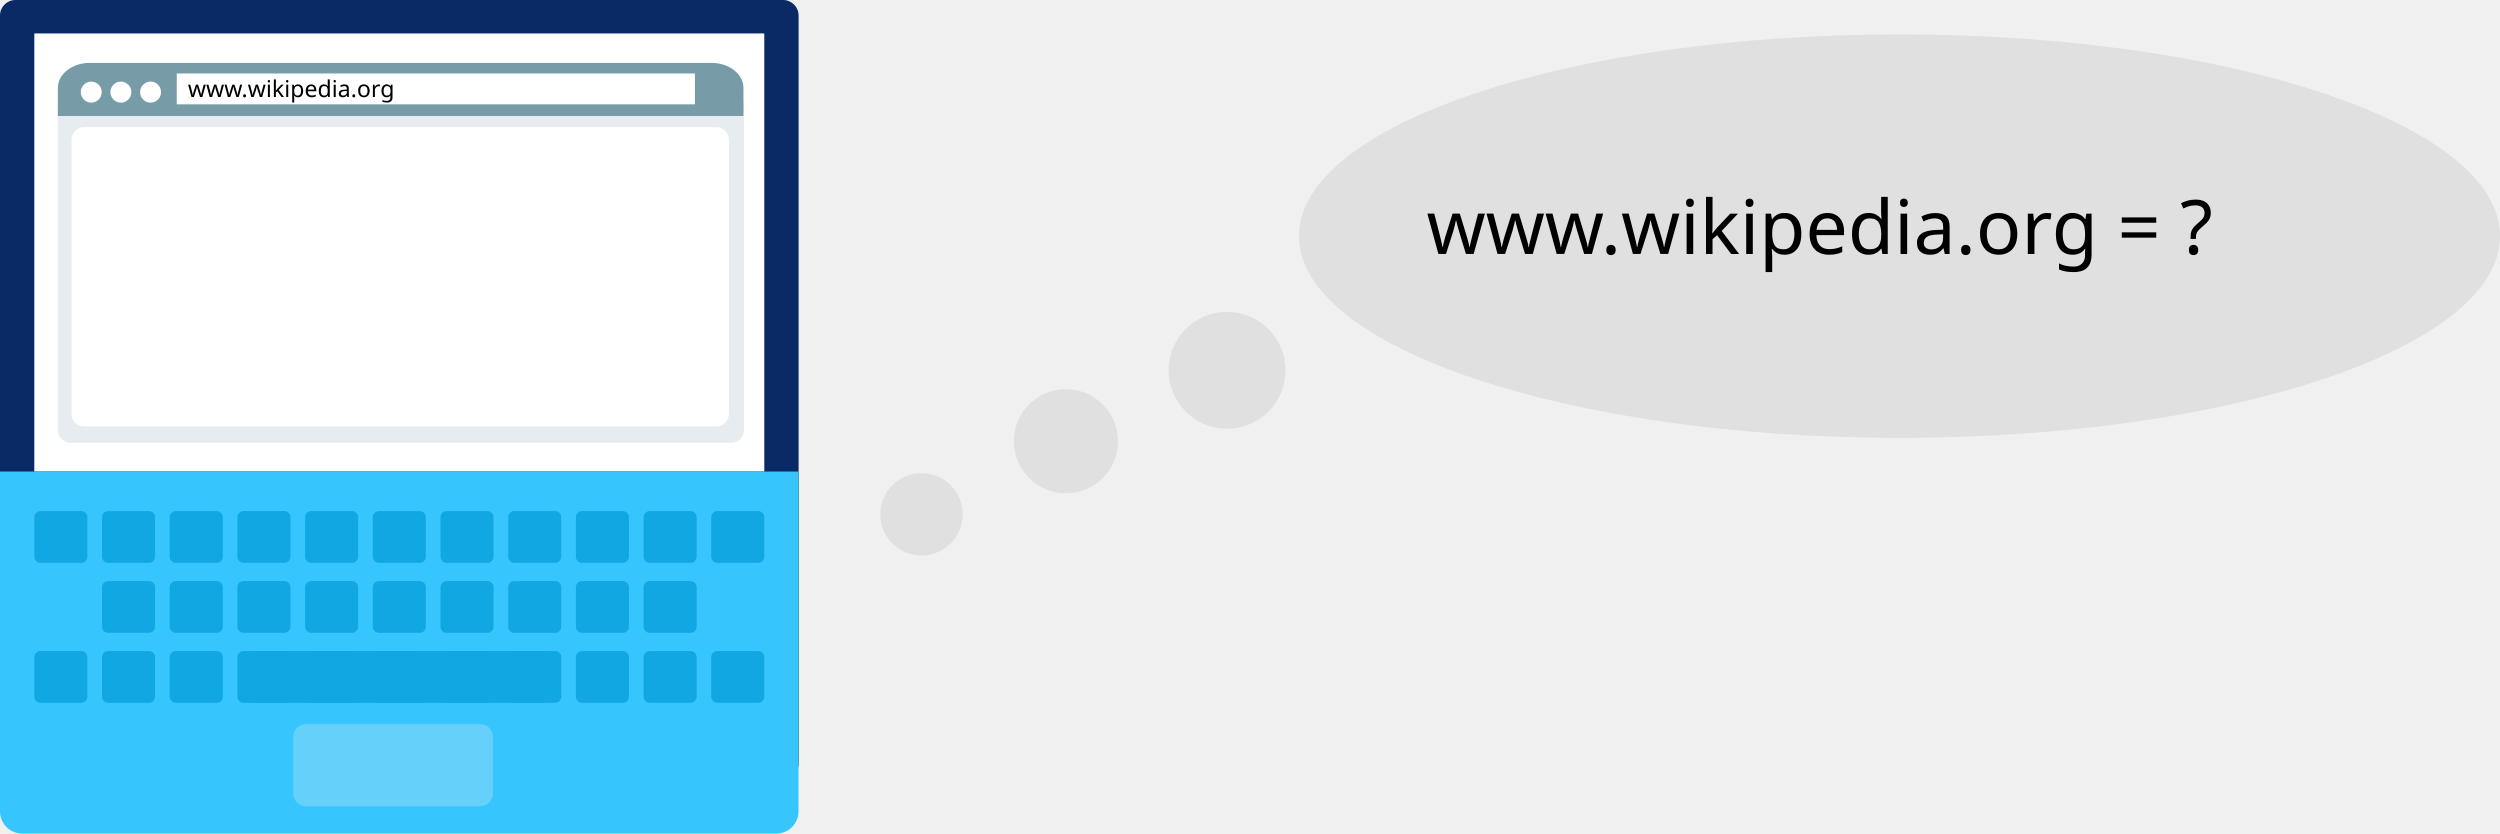
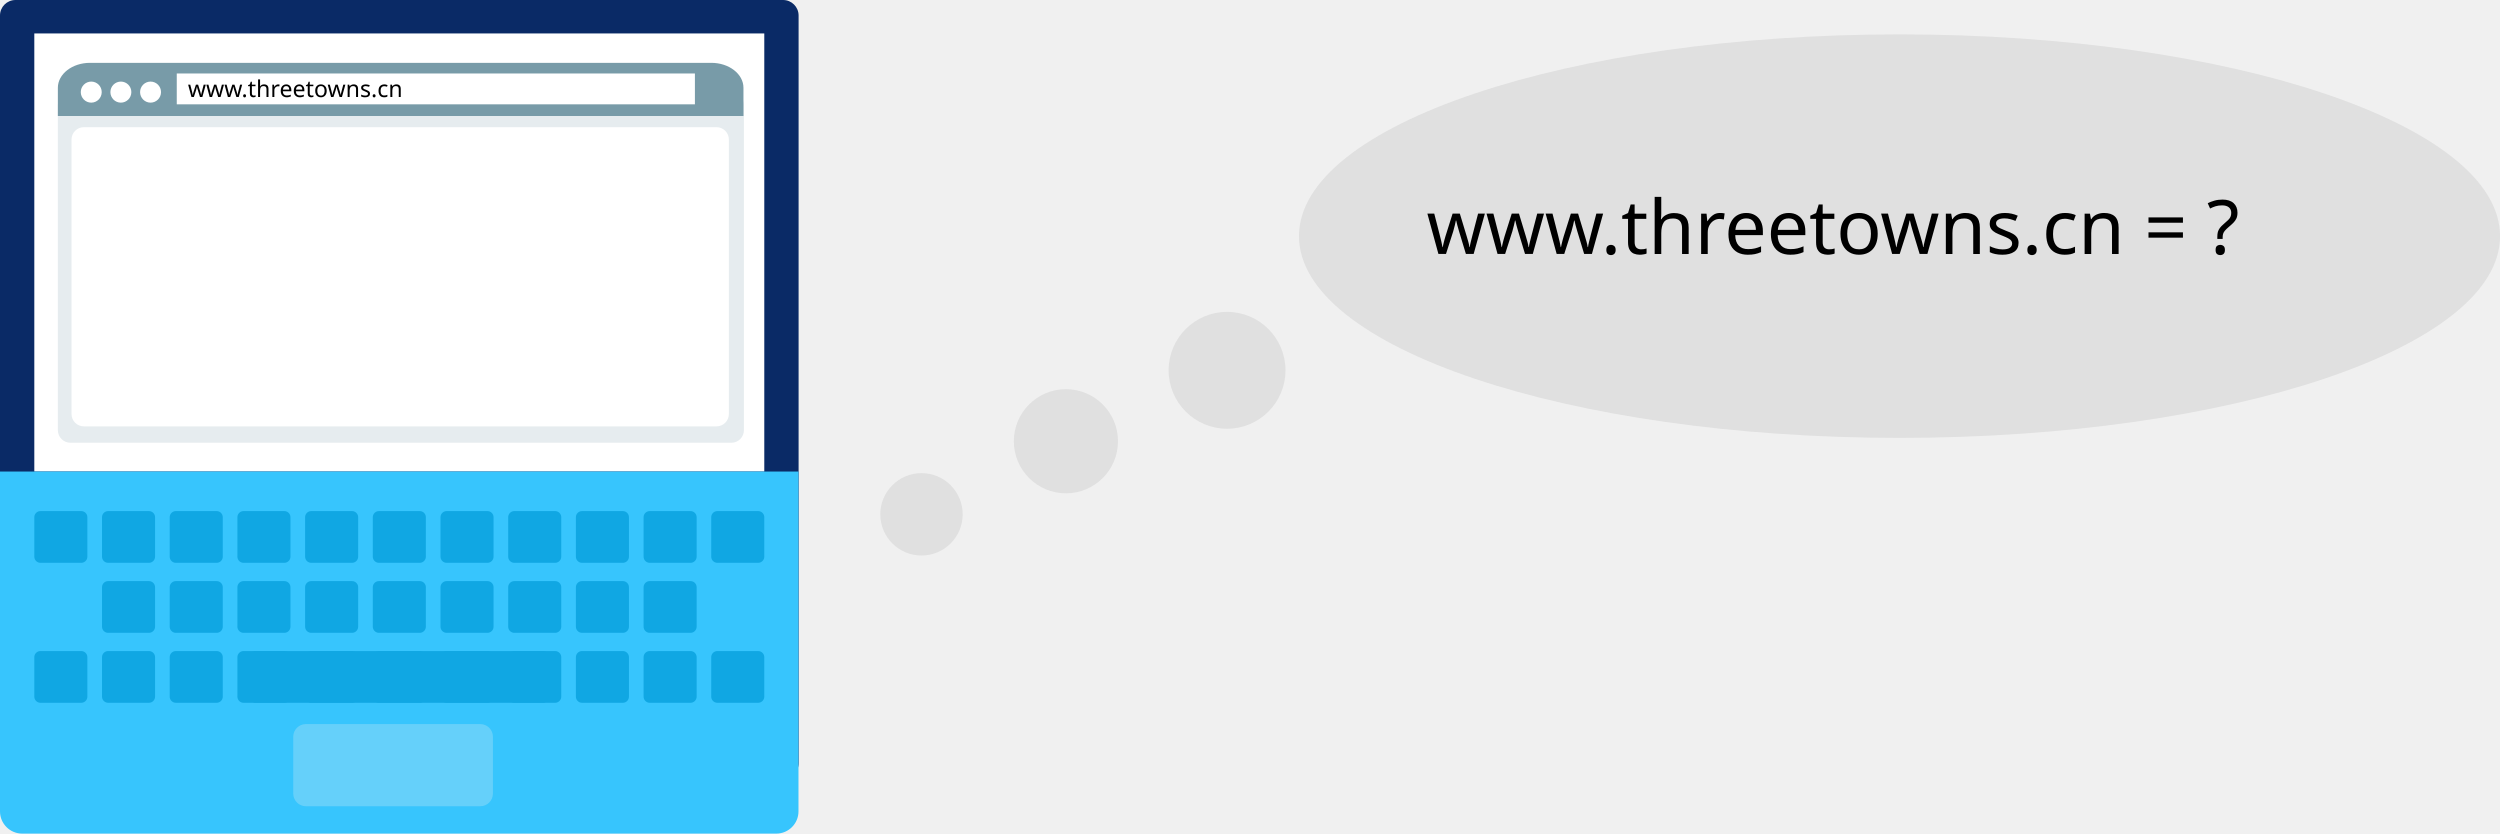
<svg xmlns="http://www.w3.org/2000/svg" id="Layer_1" data-name="Layer 1" viewBox="0 0 432.07 144.07">
  <defs>
    <style>.cls-1{fill:#e0e0e0;}.cls-2{fill:#0a2a66;}.cls-3{fill:#fff;}.cls-4{fill:#37c5fd;}.cls-5{fill:#10a7e3;}.cls-6{fill:#65d0fa;}.cls-7{fill:#e6ecef;}.cls-8{fill:#789ba8;}.cls-9{font-size:4px;}.cls-10,.cls-9{font-family:Monaco, Monaco;}.cls-10{font-size:13px;}</style>
  </defs>
  <ellipse class="cls-1" cx="328.29" cy="40.81" rx="103.79" ry="34.87" />
  <rect class="cls-2" width="138.02" height="134.6" rx="2.68" ry="2.68" />
  <rect class="cls-3" x="5.93" y="5.78" width="126.16" height="75.71" />
  <path class="cls-4" d="M0,81.5H138a0,0,0,0,1,0,0v58.73a3.84,3.84,0,0,1-3.84,3.84H3.84A3.84,3.84,0,0,1,0,140.23V81.5A0,0,0,0,1,0,81.5Z" />
  <rect class="cls-5" x="5.93" y="88.33" width="9.17" height="8.94" rx="1.06" ry="1.06" />
  <rect class="cls-5" x="17.63" y="88.33" width="9.17" height="8.94" rx="1.06" ry="1.06" />
  <rect class="cls-5" x="29.33" y="88.33" width="9.17" height="8.94" rx="1.06" ry="1.06" />
  <rect class="cls-5" x="41.03" y="88.33" width="9.17" height="8.94" rx="1.06" ry="1.06" />
  <rect class="cls-5" x="52.73" y="88.33" width="9.17" height="8.94" rx="1.06" ry="1.06" />
  <rect class="cls-5" x="64.43" y="88.33" width="9.17" height="8.94" rx="1.06" ry="1.06" />
  <rect class="cls-5" x="76.13" y="88.33" width="9.17" height="8.94" rx="1.06" ry="1.06" />
  <rect class="cls-5" x="87.83" y="88.33" width="9.17" height="8.94" rx="1.06" ry="1.06" />
  <rect class="cls-5" x="99.53" y="88.33" width="9.17" height="8.94" rx="1.06" ry="1.06" />
  <rect class="cls-5" x="111.23" y="88.33" width="9.17" height="8.94" rx="1.06" ry="1.06" />
  <rect class="cls-5" x="122.92" y="88.33" width="9.17" height="8.94" rx="1.06" ry="1.06" />
  <rect class="cls-5" x="17.63" y="100.43" width="9.17" height="8.94" rx="1.06" ry="1.06" />
  <rect class="cls-5" x="29.33" y="100.43" width="9.17" height="8.94" rx="1.06" ry="1.06" />
  <rect class="cls-5" x="41.03" y="100.43" width="9.17" height="8.94" rx="1.06" ry="1.06" />
  <rect class="cls-5" x="52.73" y="100.43" width="9.17" height="8.94" rx="1.06" ry="1.06" />
  <rect class="cls-5" x="64.43" y="100.43" width="9.17" height="8.94" rx="1.06" ry="1.06" />
  <rect class="cls-5" x="76.13" y="100.43" width="9.17" height="8.94" rx="1.06" ry="1.06" />
  <rect class="cls-5" x="87.83" y="100.43" width="9.17" height="8.94" rx="1.06" ry="1.06" />
  <rect class="cls-5" x="99.53" y="100.43" width="9.17" height="8.94" rx="1.06" ry="1.06" />
  <rect class="cls-5" x="111.23" y="100.43" width="9.17" height="8.94" rx="1.06" ry="1.06" />
  <rect class="cls-5" x="5.93" y="112.52" width="9.17" height="8.94" rx="1.06" ry="1.06" />
  <rect class="cls-5" x="17.63" y="112.52" width="9.17" height="8.94" rx="1.06" ry="1.06" />
  <rect class="cls-5" x="29.33" y="112.52" width="9.17" height="8.94" rx="1.06" ry="1.06" />
  <rect class="cls-5" x="41.03" y="112.52" width="9.17" height="8.94" rx="1.06" ry="1.06" />
  <rect class="cls-5" x="52.73" y="112.52" width="9.17" height="8.94" rx="1.06" ry="1.06" />
  <rect class="cls-5" x="64.43" y="112.52" width="9.17" height="8.94" rx="1.06" ry="1.06" />
  <rect class="cls-5" x="76.13" y="112.52" width="9.17" height="8.94" rx="1.06" ry="1.06" />
  <rect class="cls-5" x="87.83" y="112.52" width="9.17" height="8.94" rx="1.06" ry="1.06" />
  <rect class="cls-5" x="99.53" y="112.52" width="9.17" height="8.94" rx="1.06" ry="1.06" />
  <rect class="cls-5" x="111.23" y="112.52" width="9.17" height="8.94" rx="1.06" ry="1.06" />
  <rect class="cls-5" x="122.92" y="112.52" width="9.17" height="8.94" rx="1.06" ry="1.06" />
  <rect class="cls-5" x="43.13" y="112.52" width="51.76" height="8.94" rx="1.06" ry="1.06" />
  <rect class="cls-6" x="50.68" y="125.14" width="34.51" height="14.2" rx="2.19" ry="2.19" />
  <rect class="cls-7" x="10" y="16" width="118.57" height="60.52" rx="2.17" ry="2.17" />
  <path class="cls-8" d="M10,20.05V15.17c0-2.38,2.49-4.31,5.56-4.31H122.93c3.07,0,5.56,1.93,5.56,4.31v4.88" />
  <ellipse class="cls-3" cx="15.77" cy="15.92" rx="1.81" ry="1.82" />
  <ellipse class="cls-3" cx="20.89" cy="15.92" rx="1.81" ry="1.82" />
  <ellipse class="cls-3" cx="26.02" cy="15.92" rx="1.81" ry="1.82" />
  <rect class="cls-3" x="30.55" y="12.7" width="89.55" height="5.33" />
-   <text class="cls-9" transform="translate(32.47 16.77)">www.wikipedia.org</text>
+   <text class="cls-9" transform="translate(32.47 16.77)">www.threetowns.cn</text>
  <rect class="cls-3" x="12.36" y="21.98" width="113.61" height="51.71" rx="2.14" ry="2.14" />
-   <text class="cls-10" transform="translate(246.55 43.9)">www.wikipedia.org = ?</text>
+   <text class="cls-10" transform="translate(246.55 43.9)">www.threetowns.cn = ?</text>
  <circle class="cls-1" cx="159.26" cy="88.89" r="7.12" />
  <circle class="cls-1" cx="184.22" cy="76.26" r="9" />
  <circle class="cls-1" cx="212.07" cy="64" r="10.1" />
</svg>
